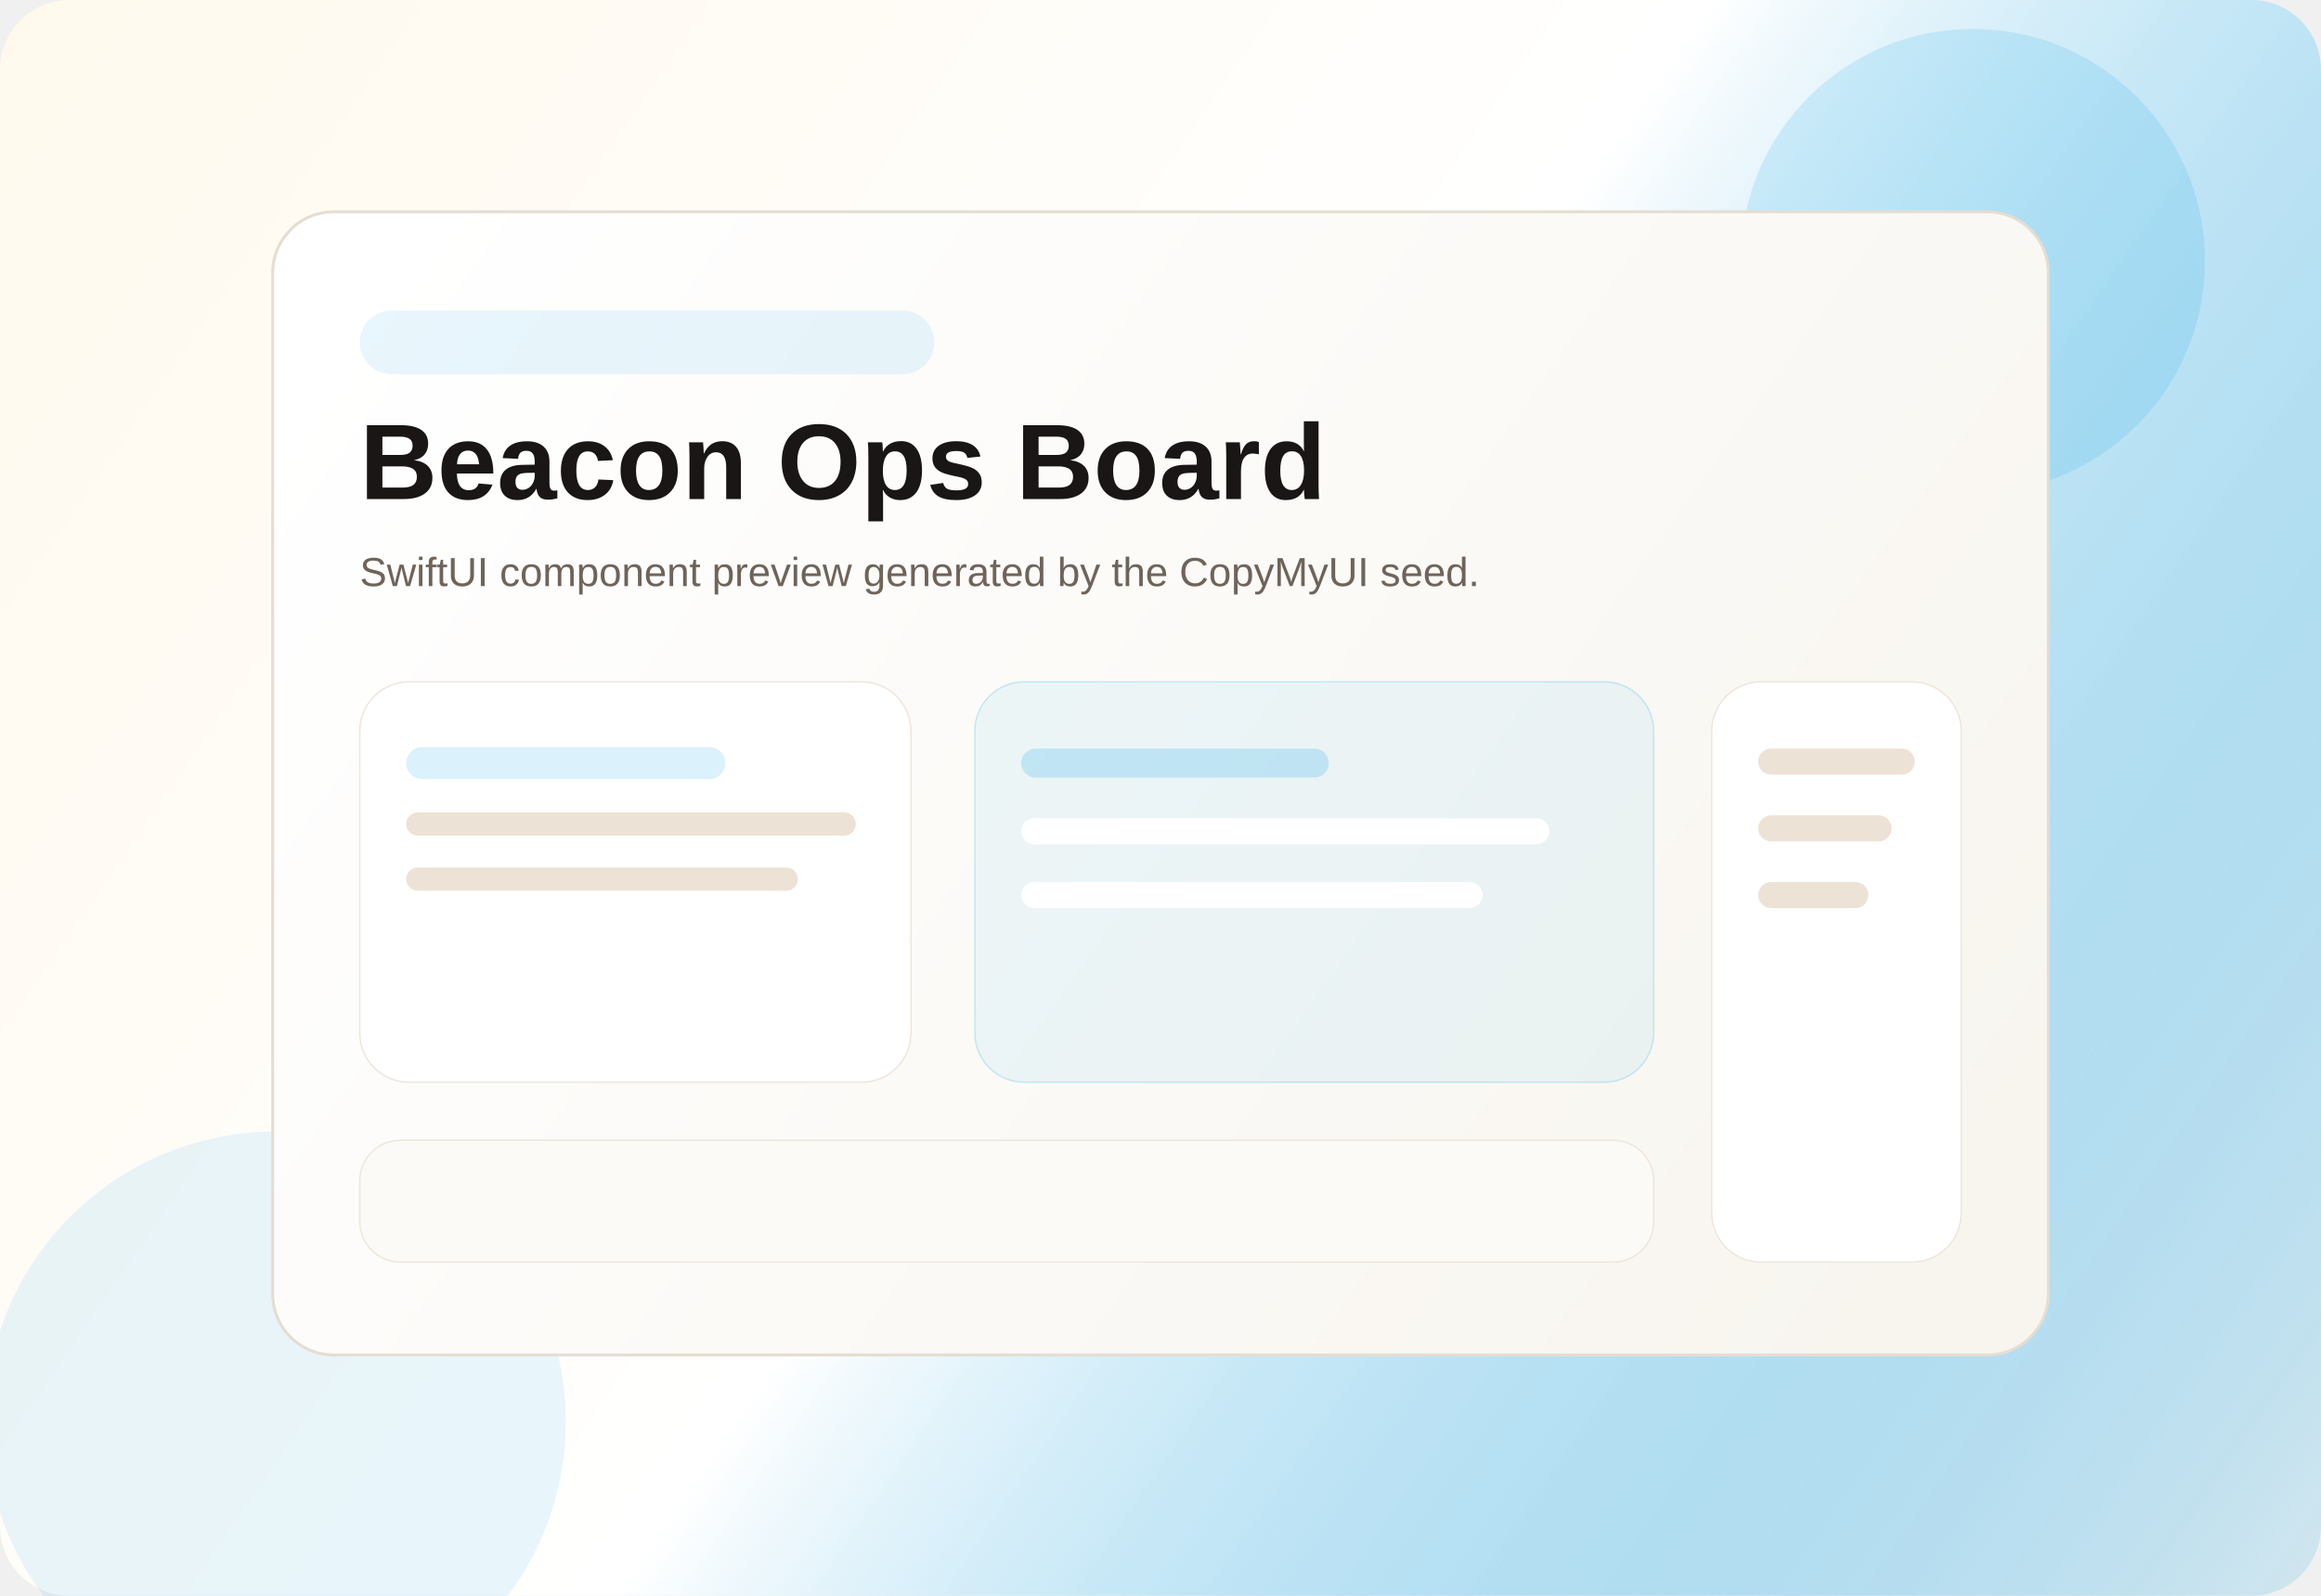
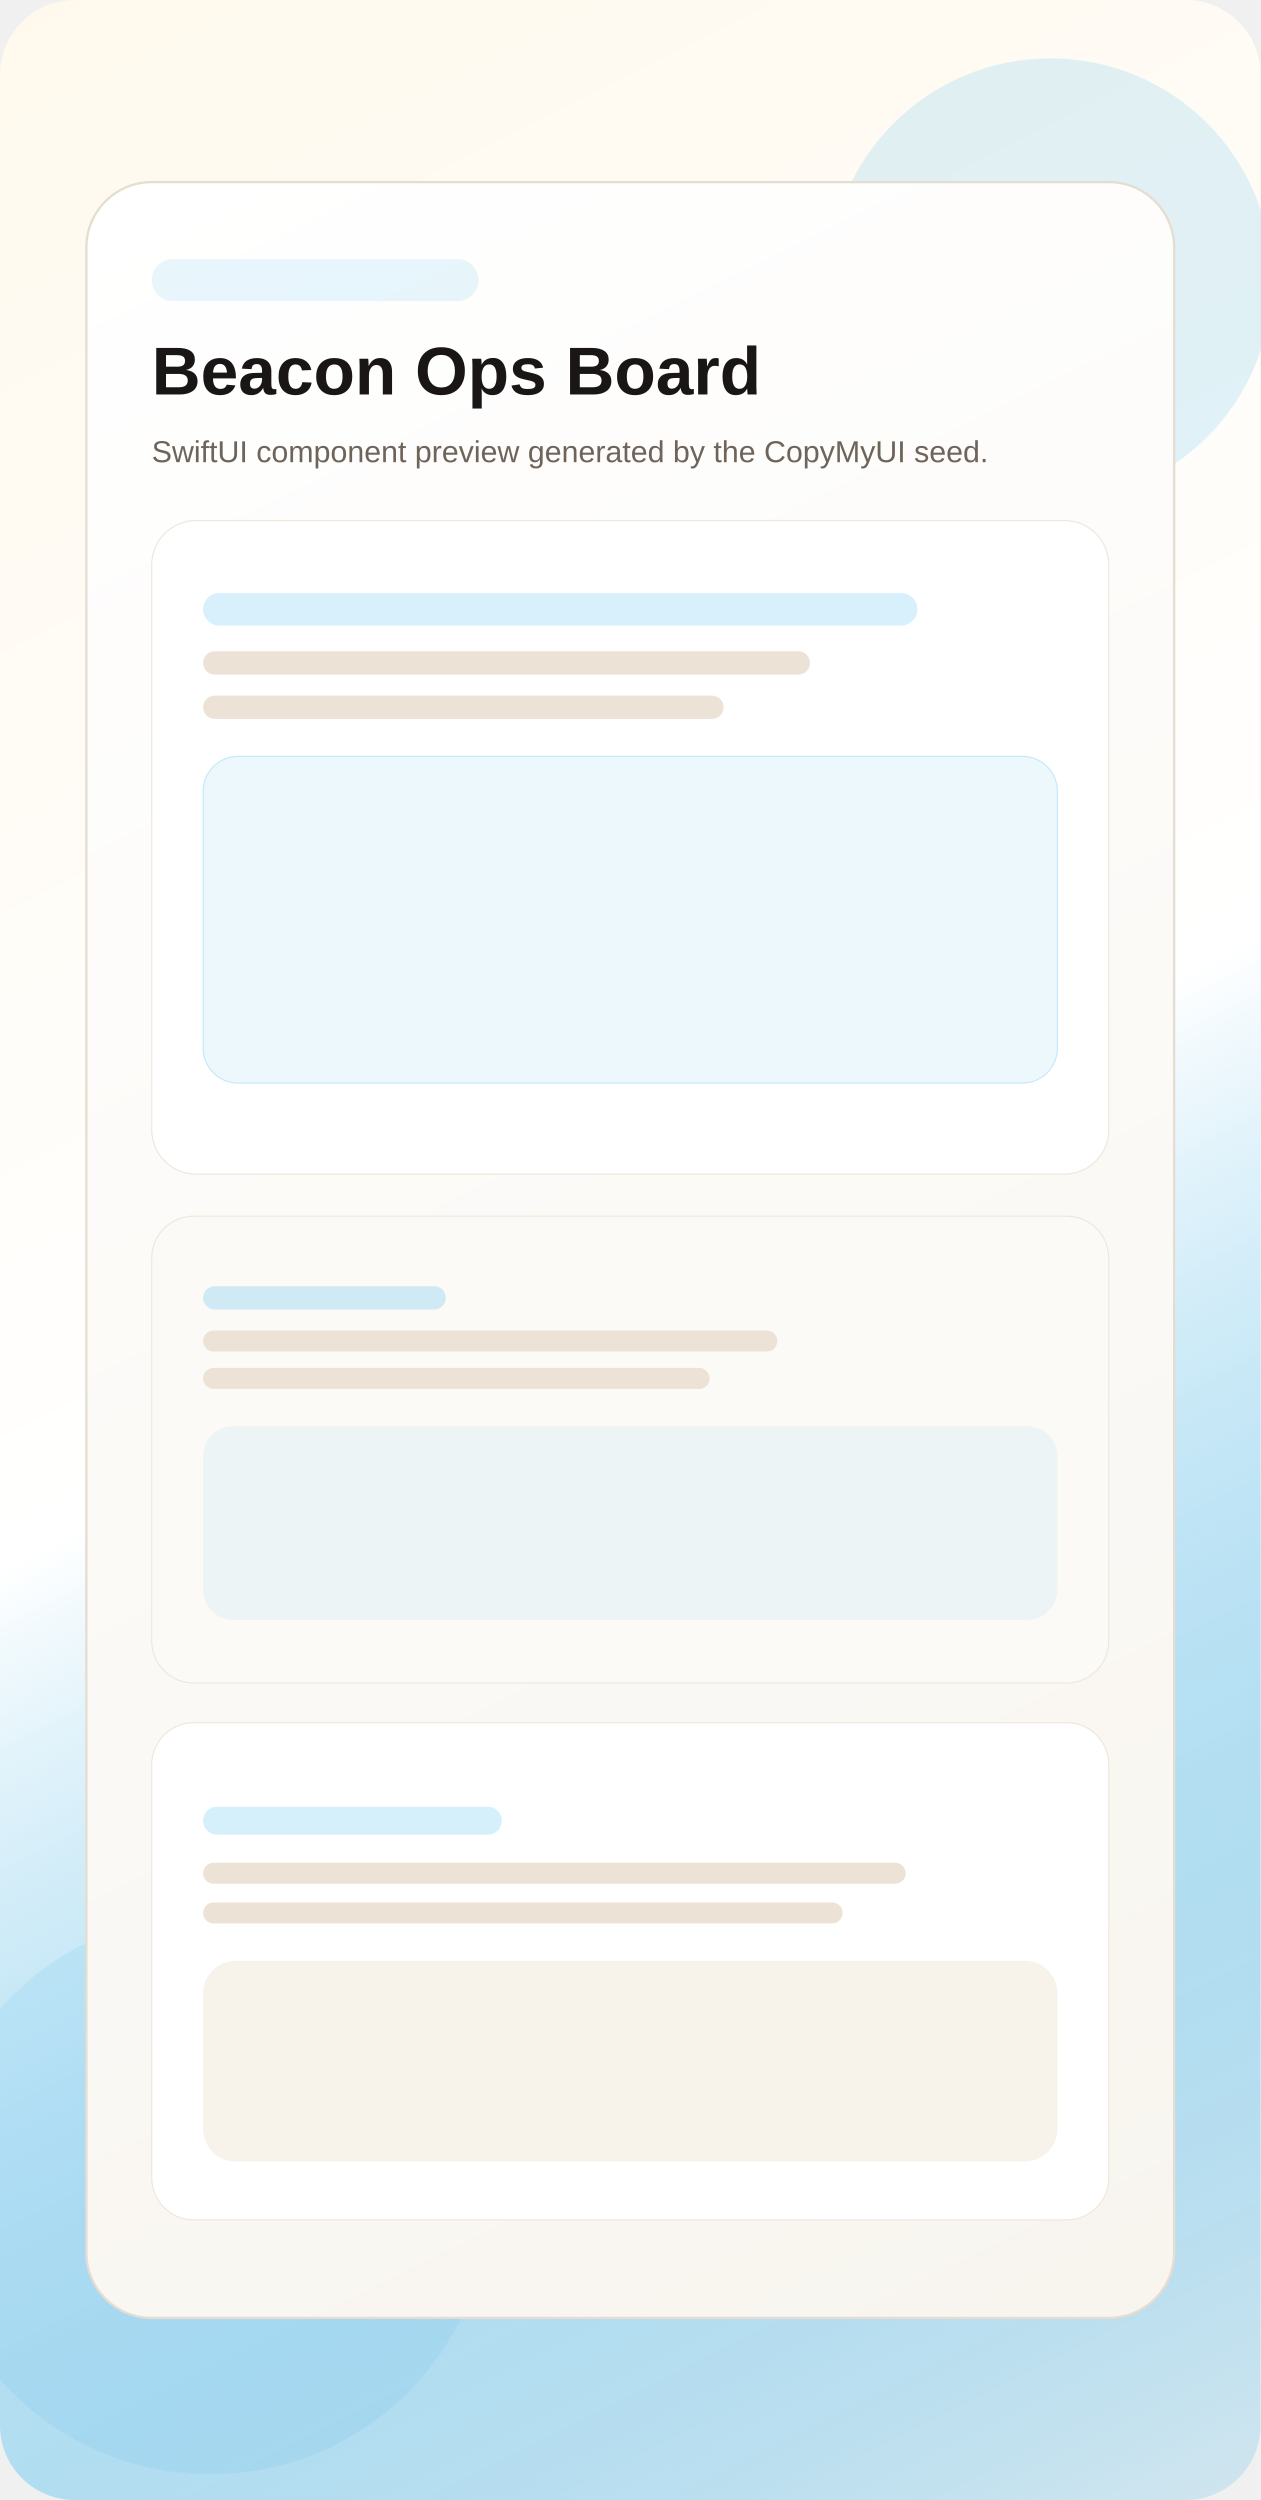
- <svg xmlns="http://www.w3.org/2000/svg" width="1600" height="1100" viewBox="0 0 1600 1100" fill="none">
+ <svg xmlns="http://www.w3.org/2000/svg" width="1080" height="2142" viewBox="0 0 1080 2142" fill="none">
  <defs>
-     <linearGradient id="bg" x1="0" y1="0" x2="1600" y2="1100" gradientUnits="userSpaceOnUse">
+     <linearGradient id="bg" x1="0" y1="0" x2="1080" y2="2142" gradientUnits="userSpaceOnUse">
      <stop stop-color="#FFF9ED" />
      <stop offset="0.5" stop-color="#FFFFFF" />
      <stop offset="1" stop-color="#0EA5E922" />
    </linearGradient>
-     <linearGradient id="card" x1="250" y1="180" x2="1300" y2="930" gradientUnits="userSpaceOnUse">
+     <linearGradient id="card" x1="96" y1="160" x2="984" y2="1970" gradientUnits="userSpaceOnUse">
      <stop stop-color="#FFFFFF" />
      <stop offset="1" stop-color="#F8F5EF" />
    </linearGradient>
  </defs>
-   <rect width="1600" height="1100" rx="48" fill="url(#bg)" />
-   <circle cx="1360" cy="180" r="160" fill="#0EA5E925" />
-   <circle cx="190" cy="980" r="200" fill="#0EA5E918" />
-   <rect x="188" y="146" width="1224" height="788" rx="42" fill="url(#card)" stroke="#E5DDD1" stroke-width="2" />
-   <rect x="248" y="214" width="396" height="44" rx="22" fill="#0EA5E918" />
-   <text x="248" y="344" fill="#191615" font-family="Arial, sans-serif" font-size="74" font-weight="700">Beacon Ops Board</text>
-   <text x="248" y="404" fill="#6F645A" font-family="Arial, sans-serif" font-size="28">SwiftUI component preview generated by the CopyMyUI seed.</text>
-   <rect x="248" y="470" width="380" height="276" rx="34" fill="#FFF" stroke="#EFE6DB" />
-   <rect x="672" y="470" width="468" height="276" rx="34" fill="#0EA5E910" stroke="#0EA5E935" />
-   <rect x="248" y="786" width="892" height="84" rx="28" fill="#FCFAF6" stroke="#EFE6DB" />
-   <rect x="1180" y="470" width="172" height="400" rx="34" fill="#FFF" stroke="#EFE6DB" />
-   <rect x="280" y="515" width="220" height="22" rx="11" fill="#0EA5E926" />
-   <rect x="280" y="560" width="310" height="16" rx="8" fill="#EDE2D6" />
-   <rect x="280" y="598" width="270" height="16" rx="8" fill="#EDE2D6" />
-   <rect x="704" y="516" width="212" height="20" rx="10" fill="#0EA5E932" />
-   <rect x="704" y="564" width="364" height="18" rx="9" fill="#FFFFFF" />
-   <rect x="704" y="608" width="318" height="18" rx="9" fill="#FFFFFF" />
-   <rect x="1212" y="516" width="108" height="18" rx="9" fill="#EDE2D6" />
-   <rect x="1212" y="562" width="92" height="18" rx="9" fill="#EDE2D6" />
-   <rect x="1212" y="608" width="76" height="18" rx="9" fill="#EDE2D6" />
+   <rect width="1080" height="2142" rx="64" fill="url(#bg)" />
+   <circle cx="900" cy="240" r="190" fill="#0EA5E920" />
+   <circle cx="180" cy="1880" r="240" fill="#0EA5E914" />
+   <rect x="74" y="156" width="932" height="1830" rx="56" fill="url(#card)" stroke="#E5DDD1" stroke-width="2" />
+   <rect x="130" y="222" width="280" height="36" rx="18" fill="#0EA5E918" />
+   <text x="130" y="338" fill="#191615" font-family="Arial, sans-serif" font-size="58" font-weight="700">Beacon Ops Board</text>
+   <text x="130" y="396" fill="#6F645A" font-family="Arial, sans-serif" font-size="26">SwiftUI component preview generated by the CopyMyUI seed.</text>
+   <rect x="130" y="446" width="820" height="560" rx="38" fill="#FFF" stroke="#EFE6DB" />
+   <rect x="174" y="508" width="612" height="28" rx="14" fill="#0EA5E92A" />
+   <rect x="174" y="558" width="520" height="20" rx="10" fill="#EDE2D6" />
+   <rect x="174" y="596" width="446" height="20" rx="10" fill="#EDE2D6" />
+   <rect x="174" y="648" width="732" height="280" rx="30" fill="#0EA5E912" stroke="#0EA5E936" />
+   <rect x="130" y="1042" width="820" height="400" rx="36" fill="#FCFAF6" stroke="#EFE6DB" />
+   <rect x="130" y="1476" width="820" height="426" rx="36" fill="#FFF" stroke="#EFE6DB" />
+   <rect x="174" y="1102" width="208" height="20" rx="10" fill="#0EA5E930" />
+   <rect x="174" y="1140" width="492" height="18" rx="9" fill="#EDE2D6" />
+   <rect x="174" y="1172" width="434" height="18" rx="9" fill="#EDE2D6" />
+   <rect x="174" y="1222" width="732" height="166" rx="26" fill="#0EA5E910" />
+   <rect x="174" y="1548" width="256" height="24" rx="12" fill="#0EA5E92C" />
+   <rect x="174" y="1596" width="602" height="18" rx="9" fill="#EDE2D6" />
+   <rect x="174" y="1630" width="548" height="18" rx="9" fill="#EDE2D6" />
+   <rect x="174" y="1680" width="732" height="172" rx="28" fill="#F7F2EA" />
</svg>
